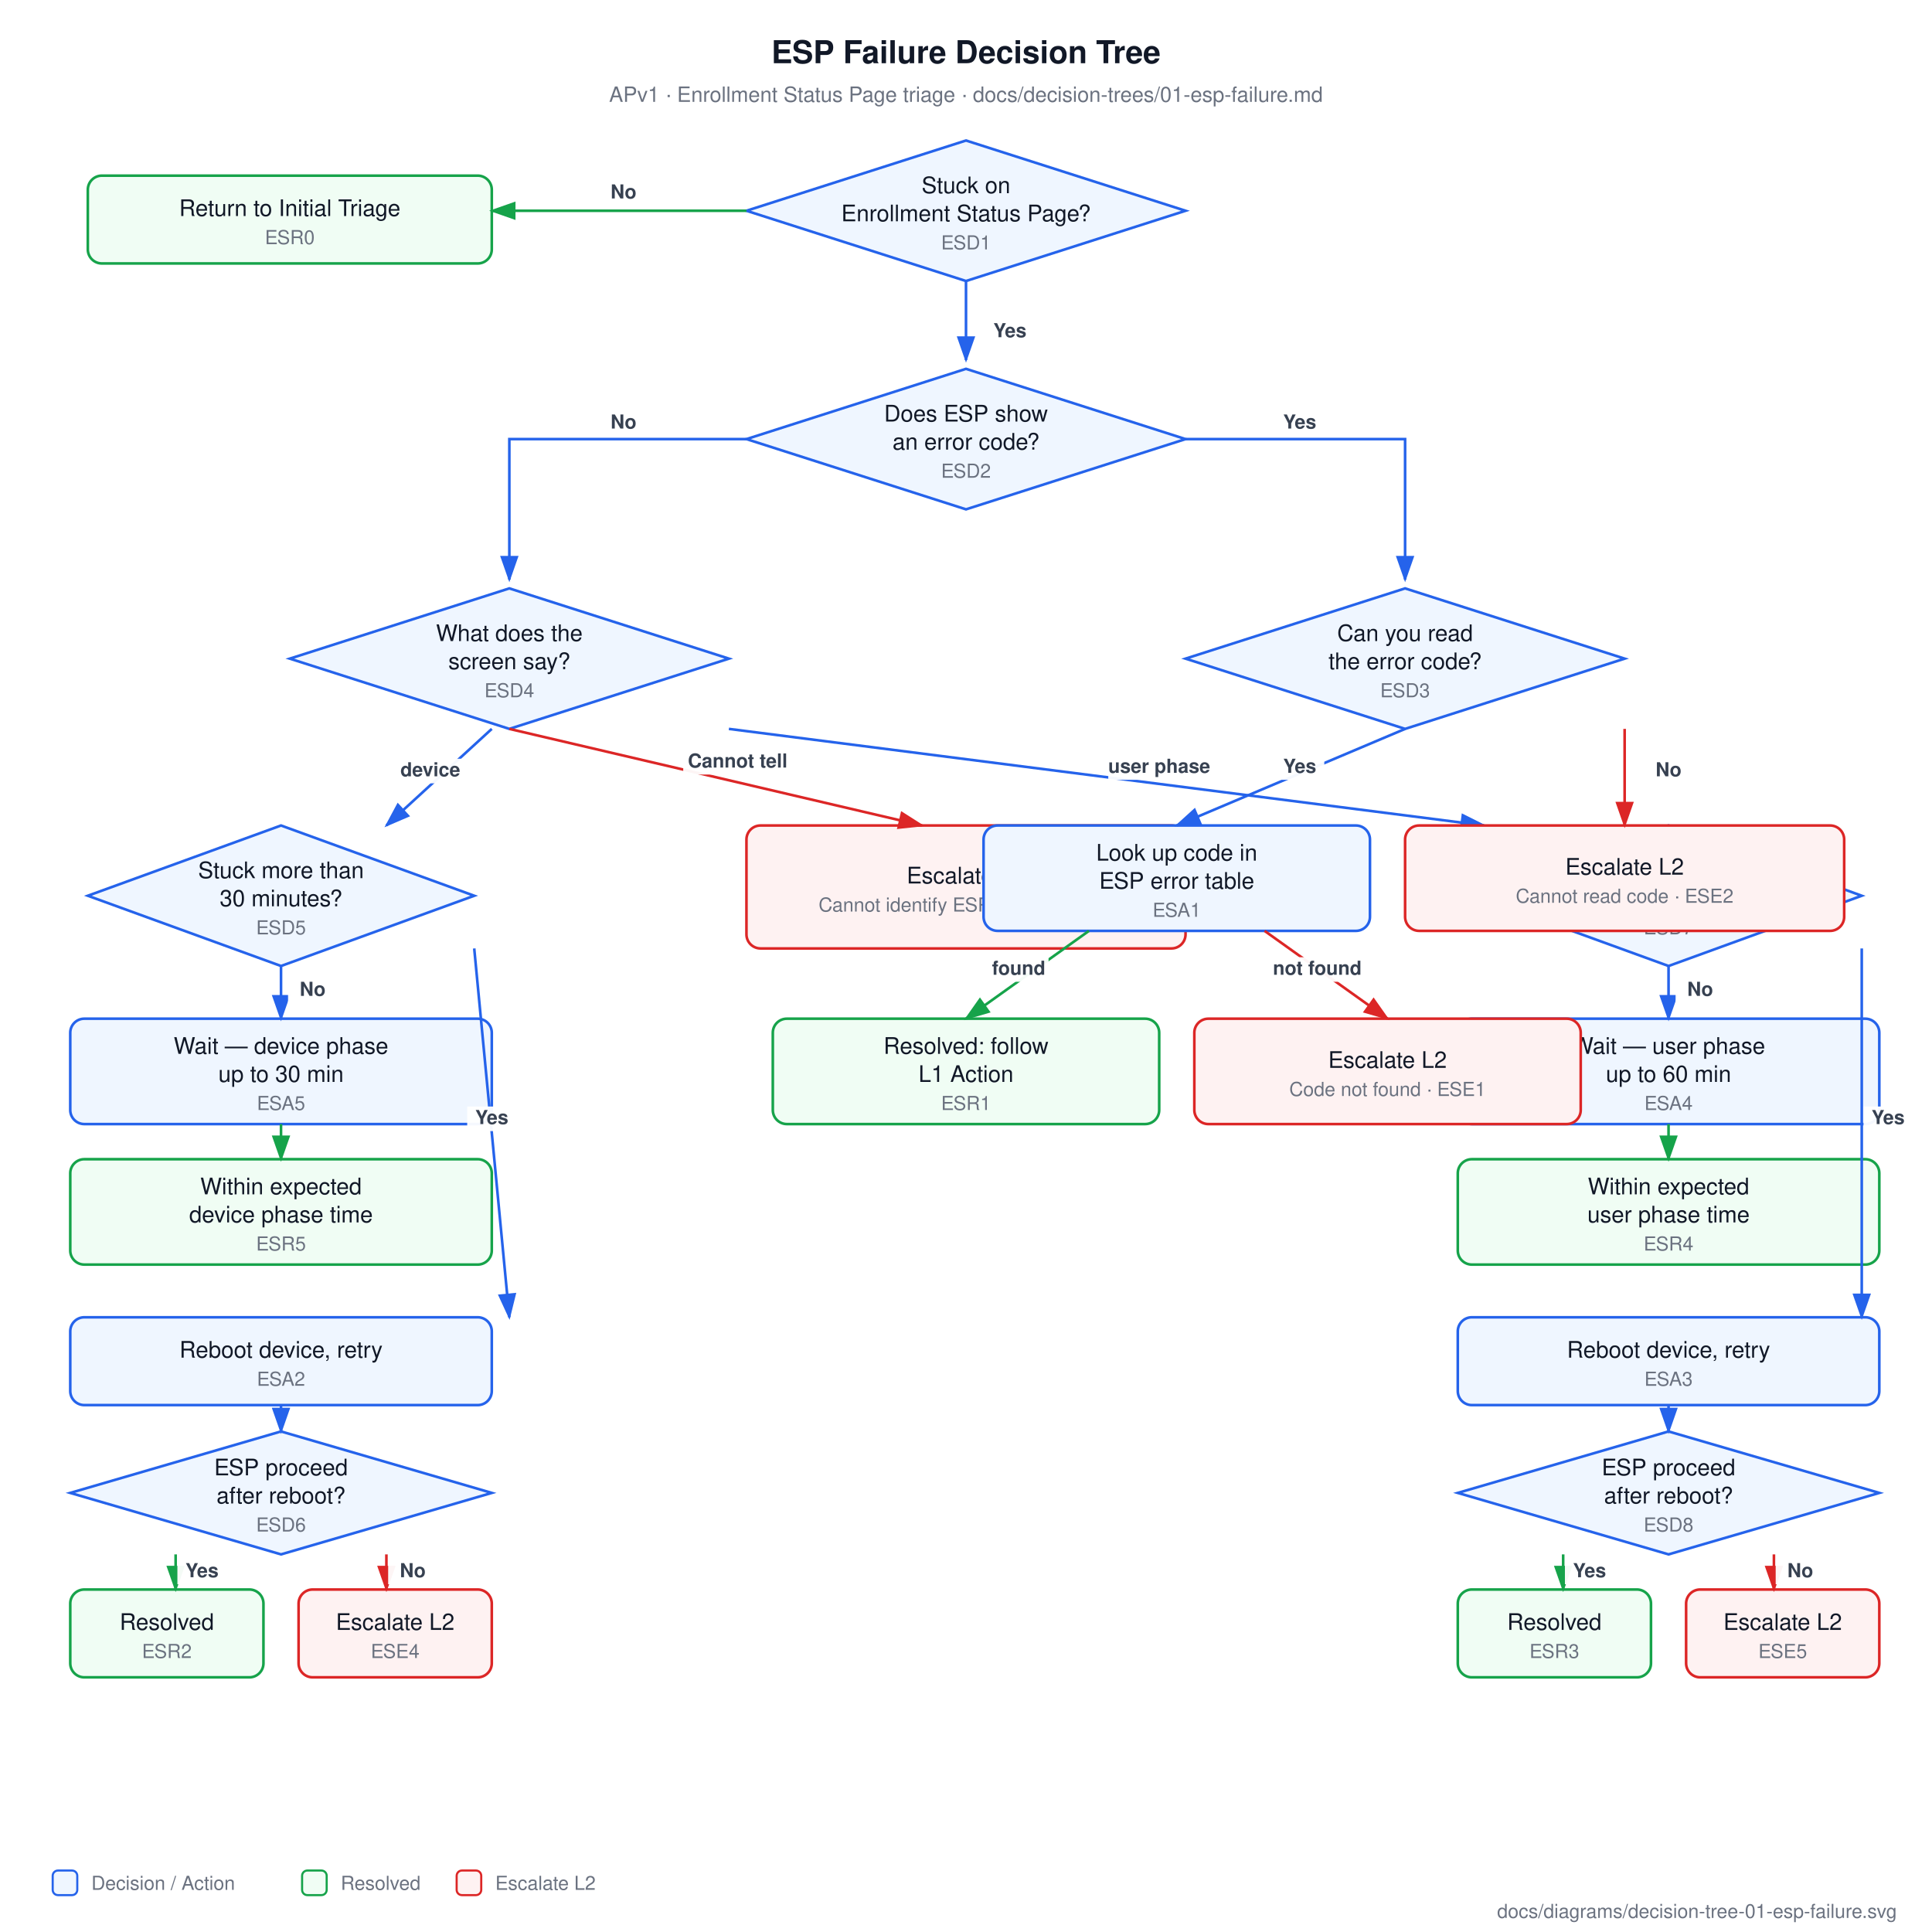
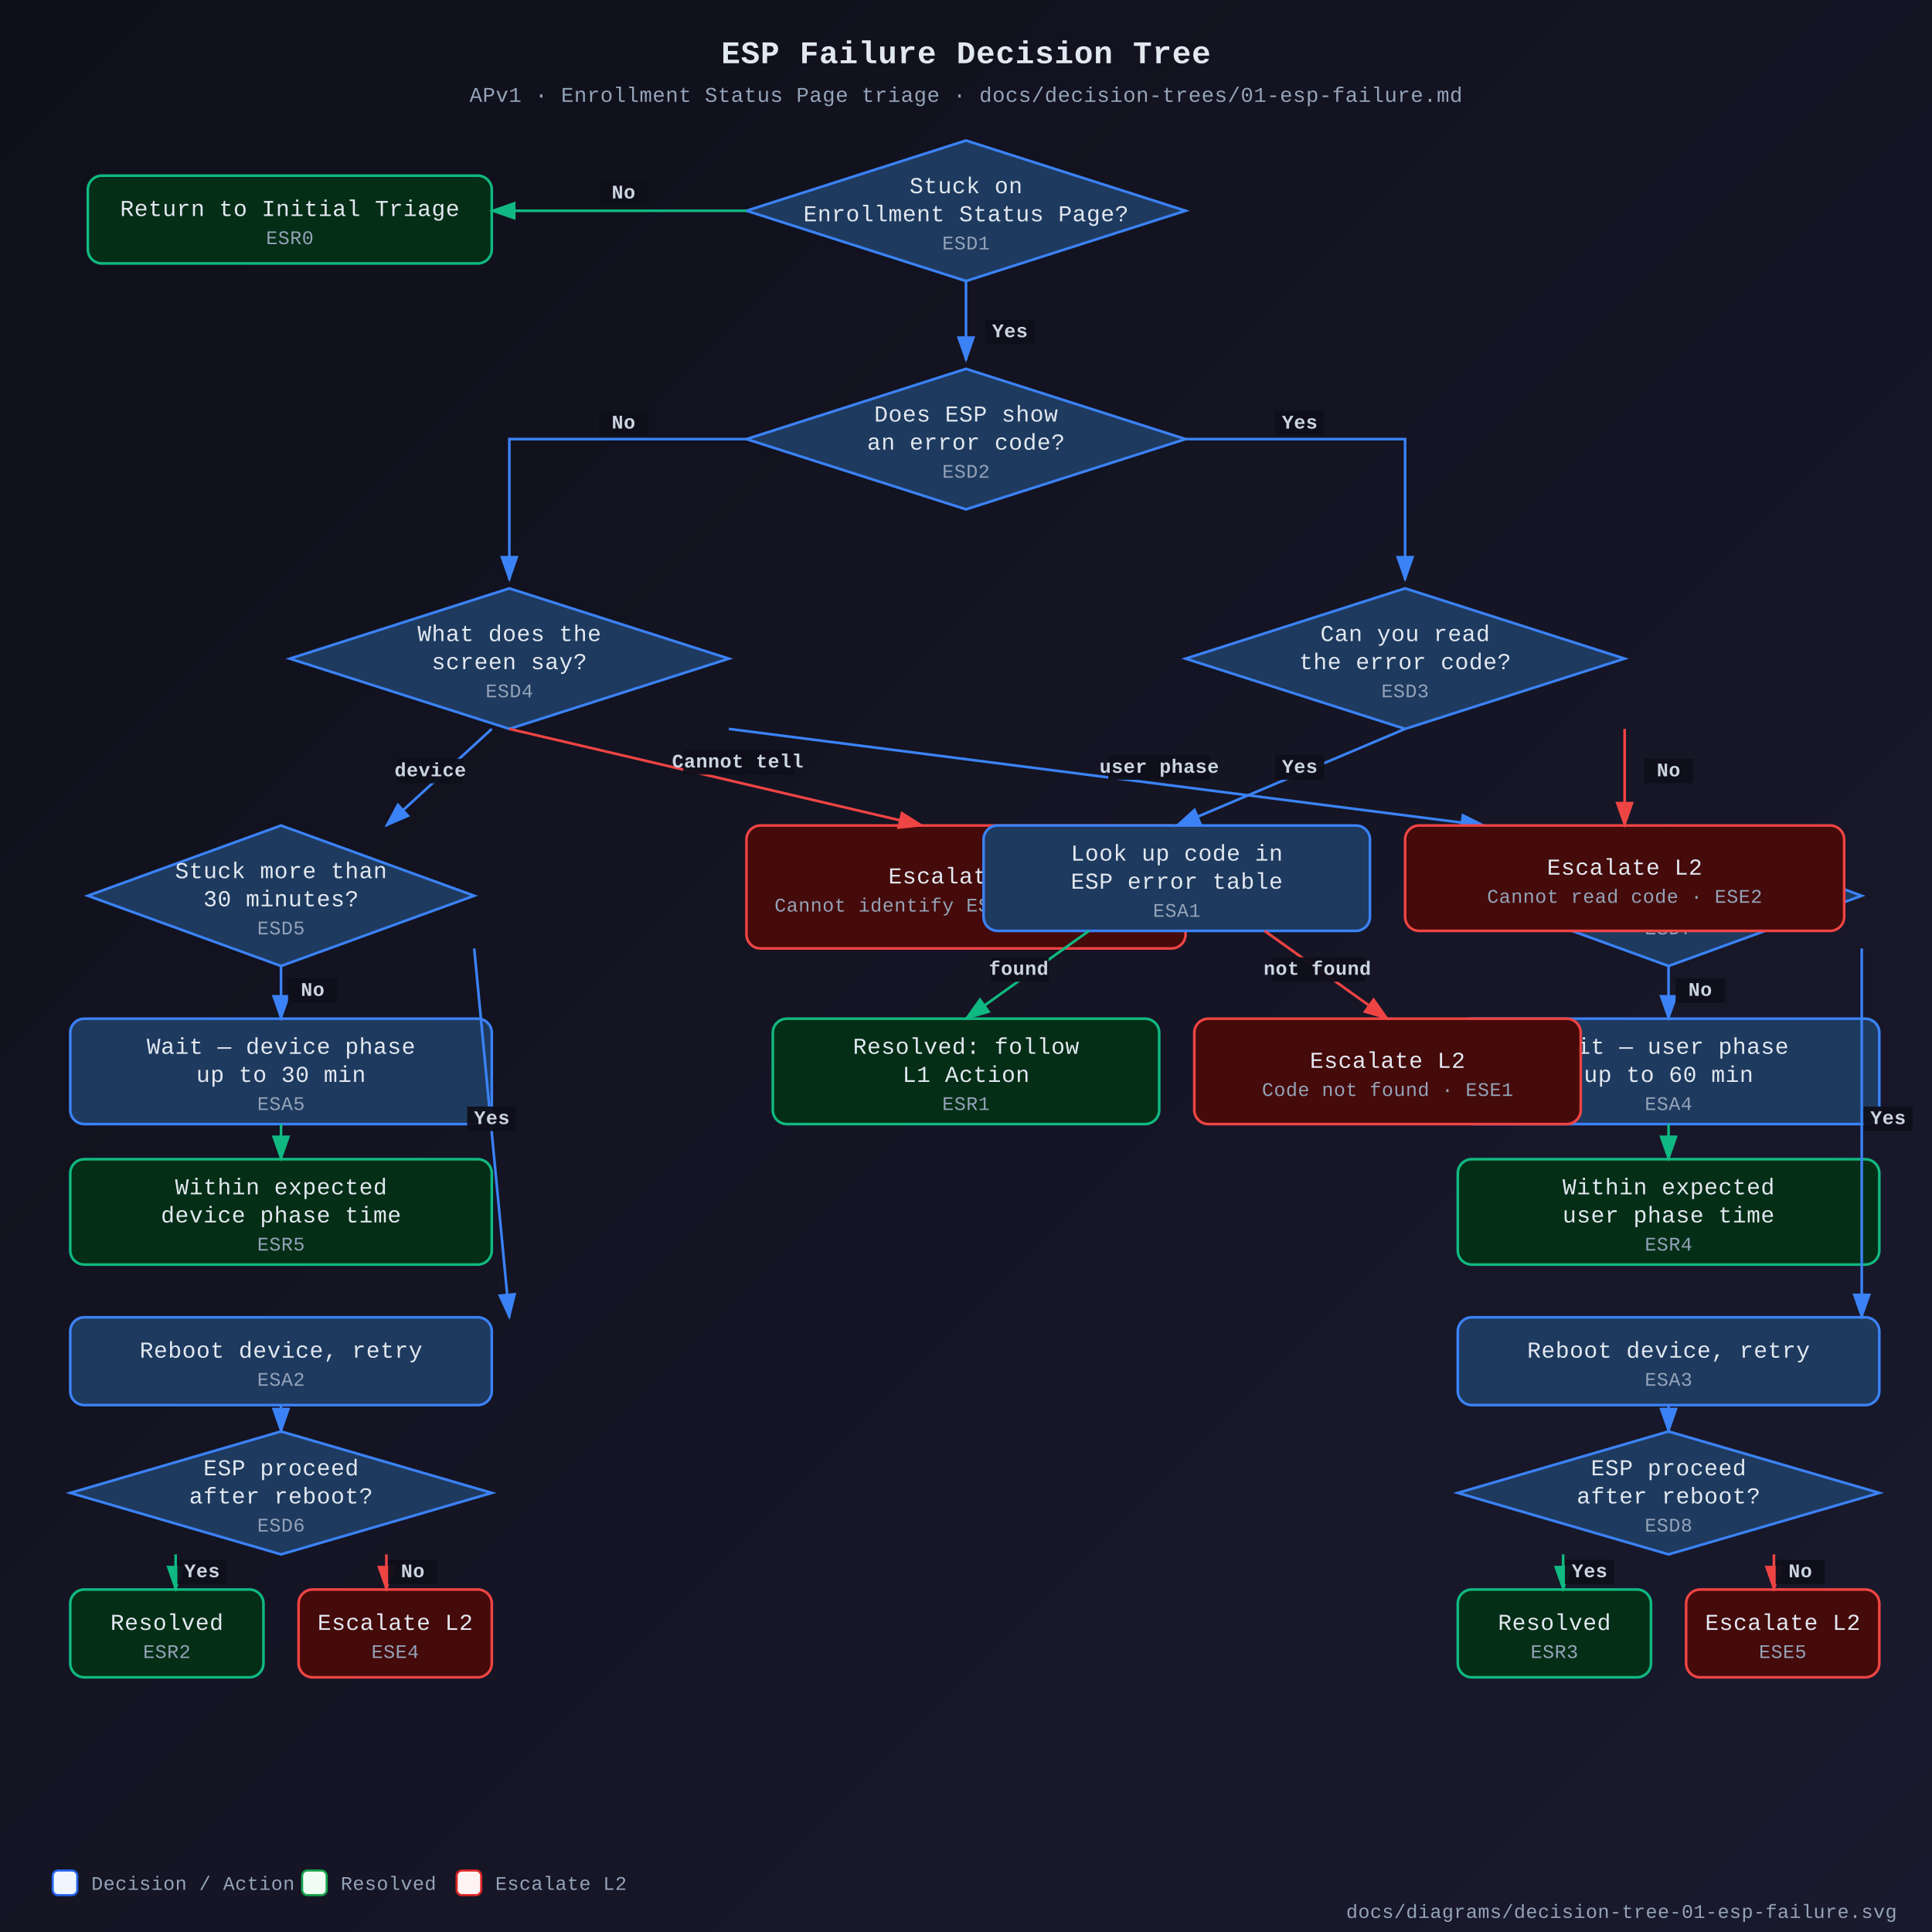
<svg xmlns="http://www.w3.org/2000/svg" viewBox="0 0 1100 1100" width="1100" height="1100">
  <style>
-     text { font-family: 'Helvetica Neue', Helvetica, Arial, 'PingFang SC', 'Microsoft YaHei', sans-serif; }
-     .title { font-size: 18px; font-weight: 600; fill: #111827; }
-     .subtitle { font-size: 12px; fill: #6b7280; }
-     .label { font-size: 13px; fill: #111827; }
-     .sub { font-size: 11px; fill: #6b7280; }
-     .edge { font-size: 11px; fill: #374151; font-weight: 600; }
-     .col-head { font-size: 13px; font-weight: 700; fill: #111827; letter-spacing: 0.04em; }
-     .legend { font-size: 11px; fill: #6b7280; }
+     text { font-family: 'SF Mono', 'Fira Code', 'Cascadia Code', 'Courier New', monospace; fill: #e2e8f0; letter-spacing: 0.02em; }
+     .title { font-size: 18px; font-weight: 700; fill: #e2e8f0; letter-spacing: 0.02em; }
+     .subtitle { font-size: 12px; fill: #94a3b8; }
+     .label { font-size: 13px; fill: #e2e8f0; }
+     .sub { font-size: 11px; fill: #94a3b8; }
+     .edge { font-size: 11px; fill: #cbd5e1; font-weight: 700; }
+     .col-head { font-size: 13px; font-weight: 700; fill: #cbd5e1; letter-spacing: 0.08em; }
+     .legend { font-size: 11px; fill: #94a3b8; }
  </style>
  <defs>
+     <linearGradient id="bg-grad" x1="0%" y1="0%" x2="100%" y2="100%">
+       <stop offset="0%" stop-color="#0f0f1a" />
+       <stop offset="100%" stop-color="#1a1a2e" />
+     </linearGradient>
    <marker id="arr-blue" markerWidth="10" markerHeight="7" refX="9" refY="3.5" orient="auto">
-       <polygon points="0,0 10,3.5 0,7" fill="#2563eb" />
+       <polygon points="0,0 10,3.5 0,7" fill="#3b82f6" />
    </marker>
    <marker id="arr-red" markerWidth="10" markerHeight="7" refX="9" refY="3.5" orient="auto">
-       <polygon points="0,0 10,3.5 0,7" fill="#dc2626" />
+       <polygon points="0,0 10,3.5 0,7" fill="#ef4444" />
    </marker>
    <marker id="arr-green" markerWidth="10" markerHeight="7" refX="9" refY="3.5" orient="auto">
-       <polygon points="0,0 10,3.5 0,7" fill="#16a34a" />
+       <polygon points="0,0 10,3.5 0,7" fill="#10b981" />
    </marker>
    <marker id="arr-orange" markerWidth="10" markerHeight="7" refX="9" refY="3.5" orient="auto">
-       <polygon points="0,0 10,3.5 0,7" fill="#ea580c" />
+       <polygon points="0,0 10,3.5 0,7" fill="#f97316" />
    </marker>
    <marker id="arr-purple" markerWidth="10" markerHeight="7" refX="9" refY="3.5" orient="auto">
-       <polygon points="0,0 10,3.5 0,7" fill="#9333ea" />
+       <polygon points="0,0 10,3.5 0,7" fill="#a855f7" />
    </marker>
    <marker id="arr-gray" markerWidth="10" markerHeight="7" refX="9" refY="3.5" orient="auto">
-       <polygon points="0,0 10,3.5 0,7" fill="#6b7280" />
+       <polygon points="0,0 10,3.5 0,7" fill="#64748b" />
    </marker>
  </defs>
-   <rect width="1100" height="1100" fill="#ffffff" />
+   <rect width="1100" height="1100" fill="url(#bg-grad)" />
  <text x="550" y="36" text-anchor="middle" class="title">ESP Failure Decision Tree</text>
  <text x="550" y="58" text-anchor="middle" class="subtitle">APv1 · Enrollment Status Page triage  ·  docs/decision-trees/01-esp-failure.md</text>
-   <polygon points="550,80 675,120 550,160 425,120" fill="#eff6ff" stroke="#2563eb" stroke-width="1.5" />
+   <polygon points="550,80 675,120 550,160 425,120" fill="#1e3a5f" stroke="#3b82f6" stroke-width="1.5" />
  <text x="550" y="110" text-anchor="middle" class="label">Stuck on</text>
  <text x="550" y="126" text-anchor="middle" class="label">Enrollment Status Page?</text>
  <text x="550" y="142" text-anchor="middle" class="sub">ESD1</text>
-   <rect x="50" y="100" width="230" height="50" rx="8" ry="8" fill="#f0fdf4" stroke="#16a34a" stroke-width="1.5" />
+   <rect x="50" y="100" width="230" height="50" rx="8" ry="8" fill="#052e16" stroke="#10b981" stroke-width="1.5" />
  <text x="165" y="123" text-anchor="middle" class="label">Return to Initial Triage</text>
  <text x="165" y="139" text-anchor="middle" class="sub">ESR0</text>
-   <path d="M 425,120 L 280,120" stroke="#16a34a" stroke-width="1.5" fill="none" marker-end="url(#arr-green)" />
-   <rect x="341" y="103" width="28" height="14" fill="#ffffff" opacity="0.95" />
+   <path d="M 425,120 L 280,120" stroke="#10b981" stroke-width="1.5" fill="none" marker-end="url(#arr-green)" />
+   <rect x="341" y="103" width="28" height="14" fill="#0f0f1a" opacity="0.95" />
  <text x="355" y="113" text-anchor="middle" class="edge">No</text>
-   <path d="M 550,160 L 550,205" stroke="#2563eb" stroke-width="1.5" fill="none" marker-end="url(#arr-blue)" />
-   <rect x="561" y="182" width="28" height="14" fill="#ffffff" opacity="0.95" />
+   <path d="M 550,160 L 550,205" stroke="#3b82f6" stroke-width="1.5" fill="none" marker-end="url(#arr-blue)" />
+   <rect x="561" y="182" width="28" height="14" fill="#0f0f1a" opacity="0.95" />
  <text x="575" y="192" text-anchor="middle" class="edge">Yes</text>
-   <polygon points="550,210 675,250 550,290 425,250" fill="#eff6ff" stroke="#2563eb" stroke-width="1.5" />
+   <polygon points="550,210 675,250 550,290 425,250" fill="#1e3a5f" stroke="#3b82f6" stroke-width="1.5" />
  <text x="550" y="240" text-anchor="middle" class="label">Does ESP show</text>
  <text x="550" y="256" text-anchor="middle" class="label">an error code?</text>
  <text x="550" y="272" text-anchor="middle" class="sub">ESD2</text>
-   <path d="M 675,250 L 800,250 L 800,330" stroke="#2563eb" stroke-width="1.5" fill="none" marker-end="url(#arr-blue)" />
-   <rect x="726" y="234" width="28" height="14" fill="#ffffff" opacity="0.95" />
+   <path d="M 675,250 L 800,250 L 800,330" stroke="#3b82f6" stroke-width="1.5" fill="none" marker-end="url(#arr-blue)" />
+   <rect x="726" y="234" width="28" height="14" fill="#0f0f1a" opacity="0.95" />
  <text x="740" y="244" text-anchor="middle" class="edge">Yes</text>
-   <path d="M 425,250 L 290,250 L 290,330" stroke="#2563eb" stroke-width="1.5" fill="none" marker-end="url(#arr-blue)" />
-   <rect x="341" y="234" width="28" height="14" fill="#ffffff" opacity="0.95" />
+   <path d="M 425,250 L 290,250 L 290,330" stroke="#3b82f6" stroke-width="1.5" fill="none" marker-end="url(#arr-blue)" />
+   <rect x="341" y="234" width="28" height="14" fill="#0f0f1a" opacity="0.95" />
  <text x="355" y="244" text-anchor="middle" class="edge">No</text>
-   <polygon points="290,335 415,375 290,415 165,375" fill="#eff6ff" stroke="#2563eb" stroke-width="1.5" />
+   <polygon points="290,335 415,375 290,415 165,375" fill="#1e3a5f" stroke="#3b82f6" stroke-width="1.5" />
  <text x="290" y="365" text-anchor="middle" class="label">What does the</text>
  <text x="290" y="381" text-anchor="middle" class="label">screen say?</text>
  <text x="290" y="397" text-anchor="middle" class="sub">ESD4</text>
-   <polygon points="160,470 270,510 160,550 50,510" fill="#eff6ff" stroke="#2563eb" stroke-width="1.5" />
+   <polygon points="160,470 270,510 160,550 50,510" fill="#1e3a5f" stroke="#3b82f6" stroke-width="1.5" />
  <text x="160" y="500" text-anchor="middle" class="label">Stuck more than</text>
  <text x="160" y="516" text-anchor="middle" class="label">30 minutes?</text>
  <text x="160" y="532" text-anchor="middle" class="sub">ESD5</text>
-   <path d="M 280,415 L 220,470" stroke="#2563eb" stroke-width="1.5" fill="none" marker-end="url(#arr-blue)" />
-   <rect x="226" y="432" width="38" height="14" fill="#ffffff" opacity="0.95" />
+   <path d="M 280,415 L 220,470" stroke="#3b82f6" stroke-width="1.5" fill="none" marker-end="url(#arr-blue)" />
+   <rect x="226" y="432" width="38" height="14" fill="#0f0f1a" opacity="0.95" />
  <text x="245" y="442" text-anchor="middle" class="edge">device</text>
-   <rect x="40" y="580" width="240" height="60" rx="8" ry="8" fill="#eff6ff" stroke="#2563eb" stroke-width="1.5" />
+   <rect x="40" y="580" width="240" height="60" rx="8" ry="8" fill="#1e3a5f" stroke="#3b82f6" stroke-width="1.5" />
  <text x="160" y="600" text-anchor="middle" class="label">Wait — device phase</text>
  <text x="160" y="616" text-anchor="middle" class="label">up to 30 min</text>
  <text x="160" y="632" text-anchor="middle" class="sub">ESA5</text>
-   <path d="M 160,550 L 160,580" stroke="#2563eb" stroke-width="1.5" fill="none" marker-end="url(#arr-blue)" />
-   <rect x="164" y="557" width="28" height="14" fill="#ffffff" opacity="0.95" />
+   <path d="M 160,550 L 160,580" stroke="#3b82f6" stroke-width="1.5" fill="none" marker-end="url(#arr-blue)" />
+   <rect x="164" y="557" width="28" height="14" fill="#0f0f1a" opacity="0.95" />
  <text x="178" y="567" text-anchor="middle" class="edge">No</text>
-   <rect x="40" y="660" width="240" height="60" rx="8" ry="8" fill="#f0fdf4" stroke="#16a34a" stroke-width="1.5" />
+   <rect x="40" y="660" width="240" height="60" rx="8" ry="8" fill="#052e16" stroke="#10b981" stroke-width="1.5" />
  <text x="160" y="680" text-anchor="middle" class="label">Within expected</text>
  <text x="160" y="696" text-anchor="middle" class="label">device phase time</text>
  <text x="160" y="712" text-anchor="middle" class="sub">ESR5</text>
-   <path d="M 160,640 L 160,660" stroke="#16a34a" stroke-width="1.5" fill="none" marker-end="url(#arr-green)" />
-   <rect x="40" y="750" width="240" height="50" rx="8" ry="8" fill="#eff6ff" stroke="#2563eb" stroke-width="1.5" />
+   <path d="M 160,640 L 160,660" stroke="#10b981" stroke-width="1.5" fill="none" marker-end="url(#arr-green)" />
+   <rect x="40" y="750" width="240" height="50" rx="8" ry="8" fill="#1e3a5f" stroke="#3b82f6" stroke-width="1.5" />
  <text x="160" y="773" text-anchor="middle" class="label">Reboot device, retry</text>
  <text x="160" y="789" text-anchor="middle" class="sub">ESA2</text>
-   <path d="M 270,540 L 290,750" stroke="#2563eb" stroke-width="1.5" fill="none" marker-end="url(#arr-blue)" />
-   <rect x="266" y="630" width="28" height="14" fill="#ffffff" opacity="0.95" />
+   <path d="M 270,540 L 290,750" stroke="#3b82f6" stroke-width="1.5" fill="none" marker-end="url(#arr-blue)" />
+   <rect x="266" y="630" width="28" height="14" fill="#0f0f1a" opacity="0.95" />
  <text x="280" y="640" text-anchor="middle" class="edge">Yes</text>
-   <polygon points="160,815 280,850 160,885 40,850" fill="#eff6ff" stroke="#2563eb" stroke-width="1.5" />
+   <polygon points="160,815 280,850 160,885 40,850" fill="#1e3a5f" stroke="#3b82f6" stroke-width="1.5" />
  <text x="160" y="840" text-anchor="middle" class="label">ESP proceed</text>
  <text x="160" y="856" text-anchor="middle" class="label">after reboot?</text>
  <text x="160" y="872" text-anchor="middle" class="sub">ESD6</text>
-   <path d="M 160,800 L 160,815" stroke="#2563eb" stroke-width="1.5" fill="none" marker-end="url(#arr-blue)" />
-   <rect x="40" y="905" width="110" height="50" rx="8" ry="8" fill="#f0fdf4" stroke="#16a34a" stroke-width="1.5" />
+   <path d="M 160,800 L 160,815" stroke="#3b82f6" stroke-width="1.5" fill="none" marker-end="url(#arr-blue)" />
+   <rect x="40" y="905" width="110" height="50" rx="8" ry="8" fill="#052e16" stroke="#10b981" stroke-width="1.5" />
  <text x="95" y="928" text-anchor="middle" class="label">Resolved</text>
  <text x="95" y="944" text-anchor="middle" class="sub">ESR2</text>
-   <rect x="170" y="905" width="110" height="50" rx="8" ry="8" fill="#fef2f2" stroke="#dc2626" stroke-width="1.5" />
+   <rect x="170" y="905" width="110" height="50" rx="8" ry="8" fill="#450a0a" stroke="#ef4444" stroke-width="1.5" />
  <text x="225" y="928" text-anchor="middle" class="label">Escalate L2</text>
  <text x="225" y="944" text-anchor="middle" class="sub">ESE4</text>
-   <path d="M 100,885 L 100,905" stroke="#16a34a" stroke-width="1.5" fill="none" marker-end="url(#arr-green)" />
-   <rect x="101" y="888" width="28" height="14" fill="#ffffff" opacity="0.95" />
+   <path d="M 100,885 L 100,905" stroke="#10b981" stroke-width="1.5" fill="none" marker-end="url(#arr-green)" />
+   <rect x="101" y="888" width="28" height="14" fill="#0f0f1a" opacity="0.95" />
  <text x="115" y="898" text-anchor="middle" class="edge">Yes</text>
-   <path d="M 220,885 L 220,905" stroke="#dc2626" stroke-width="1.5" fill="none" marker-end="url(#arr-red)" />
-   <rect x="221" y="888" width="28" height="14" fill="#ffffff" opacity="0.95" />
+   <path d="M 220,885 L 220,905" stroke="#ef4444" stroke-width="1.5" fill="none" marker-end="url(#arr-red)" />
+   <rect x="221" y="888" width="28" height="14" fill="#0f0f1a" opacity="0.95" />
  <text x="235" y="898" text-anchor="middle" class="edge">No</text>
-   <polygon points="950,470 1060,510 950,550 840,510" fill="#eff6ff" stroke="#2563eb" stroke-width="1.5" />
+   <polygon points="950,470 1060,510 950,550 840,510" fill="#1e3a5f" stroke="#3b82f6" stroke-width="1.5" />
  <text x="950" y="500" text-anchor="middle" class="label">Stuck more than</text>
  <text x="950" y="516" text-anchor="middle" class="label">60 minutes?</text>
  <text x="950" y="532" text-anchor="middle" class="sub">ESD7</text>
-   <path d="M 415,415 L 845,470" stroke="#2563eb" stroke-width="1.5" fill="none" marker-end="url(#arr-blue)" />
-   <rect x="631" y="430" width="58" height="14" fill="#ffffff" opacity="0.95" />
+   <path d="M 415,415 L 845,470" stroke="#3b82f6" stroke-width="1.5" fill="none" marker-end="url(#arr-blue)" />
+   <rect x="631" y="430" width="58" height="14" fill="#0f0f1a" opacity="0.95" />
  <text x="660" y="440" text-anchor="middle" class="edge">user phase</text>
-   <rect x="830" y="580" width="240" height="60" rx="8" ry="8" fill="#eff6ff" stroke="#2563eb" stroke-width="1.5" />
+   <rect x="830" y="580" width="240" height="60" rx="8" ry="8" fill="#1e3a5f" stroke="#3b82f6" stroke-width="1.5" />
  <text x="950" y="600" text-anchor="middle" class="label">Wait — user phase</text>
  <text x="950" y="616" text-anchor="middle" class="label">up to 60 min</text>
  <text x="950" y="632" text-anchor="middle" class="sub">ESA4</text>
-   <path d="M 950,550 L 950,580" stroke="#2563eb" stroke-width="1.5" fill="none" marker-end="url(#arr-blue)" />
-   <rect x="954" y="557" width="28" height="14" fill="#ffffff" opacity="0.95" />
+   <path d="M 950,550 L 950,580" stroke="#3b82f6" stroke-width="1.5" fill="none" marker-end="url(#arr-blue)" />
+   <rect x="954" y="557" width="28" height="14" fill="#0f0f1a" opacity="0.95" />
  <text x="968" y="567" text-anchor="middle" class="edge">No</text>
-   <rect x="830" y="660" width="240" height="60" rx="8" ry="8" fill="#f0fdf4" stroke="#16a34a" stroke-width="1.5" />
+   <rect x="830" y="660" width="240" height="60" rx="8" ry="8" fill="#052e16" stroke="#10b981" stroke-width="1.5" />
  <text x="950" y="680" text-anchor="middle" class="label">Within expected</text>
  <text x="950" y="696" text-anchor="middle" class="label">user phase time</text>
  <text x="950" y="712" text-anchor="middle" class="sub">ESR4</text>
-   <path d="M 950,640 L 950,660" stroke="#16a34a" stroke-width="1.5" fill="none" marker-end="url(#arr-green)" />
-   <rect x="830" y="750" width="240" height="50" rx="8" ry="8" fill="#eff6ff" stroke="#2563eb" stroke-width="1.5" />
+   <path d="M 950,640 L 950,660" stroke="#10b981" stroke-width="1.5" fill="none" marker-end="url(#arr-green)" />
+   <rect x="830" y="750" width="240" height="50" rx="8" ry="8" fill="#1e3a5f" stroke="#3b82f6" stroke-width="1.5" />
  <text x="950" y="773" text-anchor="middle" class="label">Reboot device, retry</text>
  <text x="950" y="789" text-anchor="middle" class="sub">ESA3</text>
-   <path d="M 1060,540 L 1060,750" stroke="#2563eb" stroke-width="1.5" fill="none" marker-end="url(#arr-blue)" />
-   <rect x="1061" y="630" width="28" height="14" fill="#ffffff" opacity="0.95" />
+   <path d="M 1060,540 L 1060,750" stroke="#3b82f6" stroke-width="1.5" fill="none" marker-end="url(#arr-blue)" />
+   <rect x="1061" y="630" width="28" height="14" fill="#0f0f1a" opacity="0.95" />
  <text x="1075" y="640" text-anchor="middle" class="edge">Yes</text>
-   <polygon points="950,815 1070,850 950,885 830,850" fill="#eff6ff" stroke="#2563eb" stroke-width="1.5" />
+   <polygon points="950,815 1070,850 950,885 830,850" fill="#1e3a5f" stroke="#3b82f6" stroke-width="1.5" />
  <text x="950" y="840" text-anchor="middle" class="label">ESP proceed</text>
  <text x="950" y="856" text-anchor="middle" class="label">after reboot?</text>
  <text x="950" y="872" text-anchor="middle" class="sub">ESD8</text>
-   <path d="M 950,800 L 950,815" stroke="#2563eb" stroke-width="1.5" fill="none" marker-end="url(#arr-blue)" />
-   <rect x="830" y="905" width="110" height="50" rx="8" ry="8" fill="#f0fdf4" stroke="#16a34a" stroke-width="1.5" />
+   <path d="M 950,800 L 950,815" stroke="#3b82f6" stroke-width="1.5" fill="none" marker-end="url(#arr-blue)" />
+   <rect x="830" y="905" width="110" height="50" rx="8" ry="8" fill="#052e16" stroke="#10b981" stroke-width="1.5" />
  <text x="885" y="928" text-anchor="middle" class="label">Resolved</text>
  <text x="885" y="944" text-anchor="middle" class="sub">ESR3</text>
-   <rect x="960" y="905" width="110" height="50" rx="8" ry="8" fill="#fef2f2" stroke="#dc2626" stroke-width="1.5" />
+   <rect x="960" y="905" width="110" height="50" rx="8" ry="8" fill="#450a0a" stroke="#ef4444" stroke-width="1.5" />
  <text x="1015" y="928" text-anchor="middle" class="label">Escalate L2</text>
  <text x="1015" y="944" text-anchor="middle" class="sub">ESE5</text>
-   <path d="M 890,885 L 890,905" stroke="#16a34a" stroke-width="1.5" fill="none" marker-end="url(#arr-green)" />
-   <rect x="891" y="888" width="28" height="14" fill="#ffffff" opacity="0.95" />
+   <path d="M 890,885 L 890,905" stroke="#10b981" stroke-width="1.5" fill="none" marker-end="url(#arr-green)" />
+   <rect x="891" y="888" width="28" height="14" fill="#0f0f1a" opacity="0.95" />
  <text x="905" y="898" text-anchor="middle" class="edge">Yes</text>
-   <path d="M 1010,885 L 1010,905" stroke="#dc2626" stroke-width="1.5" fill="none" marker-end="url(#arr-red)" />
-   <rect x="1011" y="888" width="28" height="14" fill="#ffffff" opacity="0.95" />
+   <path d="M 1010,885 L 1010,905" stroke="#ef4444" stroke-width="1.5" fill="none" marker-end="url(#arr-red)" />
+   <rect x="1011" y="888" width="28" height="14" fill="#0f0f1a" opacity="0.95" />
  <text x="1025" y="898" text-anchor="middle" class="edge">No</text>
-   <rect x="425" y="470" width="250" height="70" rx="8" ry="8" fill="#fef2f2" stroke="#dc2626" stroke-width="1.5" />
+   <rect x="425" y="470" width="250" height="70" rx="8" ry="8" fill="#450a0a" stroke="#ef4444" stroke-width="1.5" />
  <text x="550" y="503" text-anchor="middle" class="label">Escalate L2</text>
  <text x="550" y="519" text-anchor="middle" class="sub">Cannot identify ESP phase  ·  ESE3</text>
-   <path d="M 290,415 L 525,470" stroke="#dc2626" stroke-width="1.5" fill="none" marker-end="url(#arr-red)" />
-   <rect x="389" y="427" width="63" height="14" fill="#ffffff" opacity="0.95" />
+   <path d="M 290,415 L 525,470" stroke="#ef4444" stroke-width="1.5" fill="none" marker-end="url(#arr-red)" />
+   <rect x="389" y="427" width="63" height="14" fill="#0f0f1a" opacity="0.95" />
  <text x="420" y="437" text-anchor="middle" class="edge">Cannot tell</text>
-   <polygon points="800,335 925,375 800,415 675,375" fill="#eff6ff" stroke="#2563eb" stroke-width="1.5" />
+   <polygon points="800,335 925,375 800,415 675,375" fill="#1e3a5f" stroke="#3b82f6" stroke-width="1.5" />
  <text x="800" y="365" text-anchor="middle" class="label">Can you read</text>
  <text x="800" y="381" text-anchor="middle" class="label">the error code?</text>
  <text x="800" y="397" text-anchor="middle" class="sub">ESD3</text>
-   <rect x="560" y="470" width="220" height="60" rx="8" ry="8" fill="#eff6ff" stroke="#2563eb" stroke-width="1.5" />
+   <rect x="560" y="470" width="220" height="60" rx="8" ry="8" fill="#1e3a5f" stroke="#3b82f6" stroke-width="1.5" />
  <text x="670" y="490" text-anchor="middle" class="label">Look up code in</text>
  <text x="670" y="506" text-anchor="middle" class="label">ESP error table</text>
  <text x="670" y="522" text-anchor="middle" class="sub">ESA1</text>
-   <path d="M 800,415 L 670,470" stroke="#2563eb" stroke-width="1.5" fill="none" marker-end="url(#arr-blue)" />
-   <rect x="726" y="430" width="28" height="14" fill="#ffffff" opacity="0.95" />
+   <path d="M 800,415 L 670,470" stroke="#3b82f6" stroke-width="1.5" fill="none" marker-end="url(#arr-blue)" />
+   <rect x="726" y="430" width="28" height="14" fill="#0f0f1a" opacity="0.95" />
  <text x="740" y="440" text-anchor="middle" class="edge">Yes</text>
-   <rect x="440" y="580" width="220" height="60" rx="8" ry="8" fill="#f0fdf4" stroke="#16a34a" stroke-width="1.5" />
+   <rect x="440" y="580" width="220" height="60" rx="8" ry="8" fill="#052e16" stroke="#10b981" stroke-width="1.5" />
  <text x="550" y="600" text-anchor="middle" class="label">Resolved: follow</text>
  <text x="550" y="616" text-anchor="middle" class="label">L1 Action</text>
  <text x="550" y="632" text-anchor="middle" class="sub">ESR1</text>
-   <rect x="680" y="580" width="220" height="60" rx="8" ry="8" fill="#fef2f2" stroke="#dc2626" stroke-width="1.5" />
+   <rect x="680" y="580" width="220" height="60" rx="8" ry="8" fill="#450a0a" stroke="#ef4444" stroke-width="1.5" />
  <text x="790" y="608" text-anchor="middle" class="label">Escalate L2</text>
  <text x="790" y="624" text-anchor="middle" class="sub">Code not found  ·  ESE1</text>
-   <path d="M 620,530 L 550,580" stroke="#16a34a" stroke-width="1.5" fill="none" marker-end="url(#arr-green)" />
-   <rect x="564" y="545" width="33" height="14" fill="#ffffff" opacity="0.95" />
+   <path d="M 620,530 L 550,580" stroke="#10b981" stroke-width="1.5" fill="none" marker-end="url(#arr-green)" />
+   <rect x="564" y="545" width="33" height="14" fill="#0f0f1a" opacity="0.95" />
  <text x="580" y="555" text-anchor="middle" class="edge">found</text>
-   <path d="M 720,530 L 790,580" stroke="#dc2626" stroke-width="1.5" fill="none" marker-end="url(#arr-red)" />
-   <rect x="724" y="545" width="53" height="14" fill="#ffffff" opacity="0.95" />
+   <path d="M 720,530 L 790,580" stroke="#ef4444" stroke-width="1.5" fill="none" marker-end="url(#arr-red)" />
+   <rect x="724" y="545" width="53" height="14" fill="#0f0f1a" opacity="0.95" />
  <text x="750" y="555" text-anchor="middle" class="edge">not found</text>
-   <rect x="800" y="470" width="250" height="60" rx="8" ry="8" fill="#fef2f2" stroke="#dc2626" stroke-width="1.5" />
+   <rect x="800" y="470" width="250" height="60" rx="8" ry="8" fill="#450a0a" stroke="#ef4444" stroke-width="1.5" />
  <text x="925" y="498" text-anchor="middle" class="label">Escalate L2</text>
  <text x="925" y="514" text-anchor="middle" class="sub">Cannot read code  ·  ESE2</text>
-   <path d="M 925,415 L 925,470" stroke="#dc2626" stroke-width="1.5" fill="none" marker-end="url(#arr-red)" />
-   <rect x="936" y="432" width="28" height="14" fill="#ffffff" opacity="0.95" />
+   <path d="M 925,415 L 925,470" stroke="#ef4444" stroke-width="1.5" fill="none" marker-end="url(#arr-red)" />
+   <rect x="936" y="432" width="28" height="14" fill="#0f0f1a" opacity="0.95" />
  <text x="950" y="442" text-anchor="middle" class="edge">No</text>
  <rect x="30" y="1065" width="14" height="14" rx="3" ry="3" fill="#eff6ff" stroke="#2563eb" stroke-width="1.2" />
  <text x="52" y="1076" class="legend">Decision / Action</text>
  <rect x="172" y="1065" width="14" height="14" rx="3" ry="3" fill="#f0fdf4" stroke="#16a34a" stroke-width="1.2" />
  <text x="194" y="1076" class="legend">Resolved</text>
  <rect x="260" y="1065" width="14" height="14" rx="3" ry="3" fill="#fef2f2" stroke="#dc2626" stroke-width="1.2" />
  <text x="282" y="1076" class="legend">Escalate L2</text>
  <text x="1080" y="1092" text-anchor="end" class="legend">docs/diagrams/decision-tree-01-esp-failure.svg</text>
</svg>
